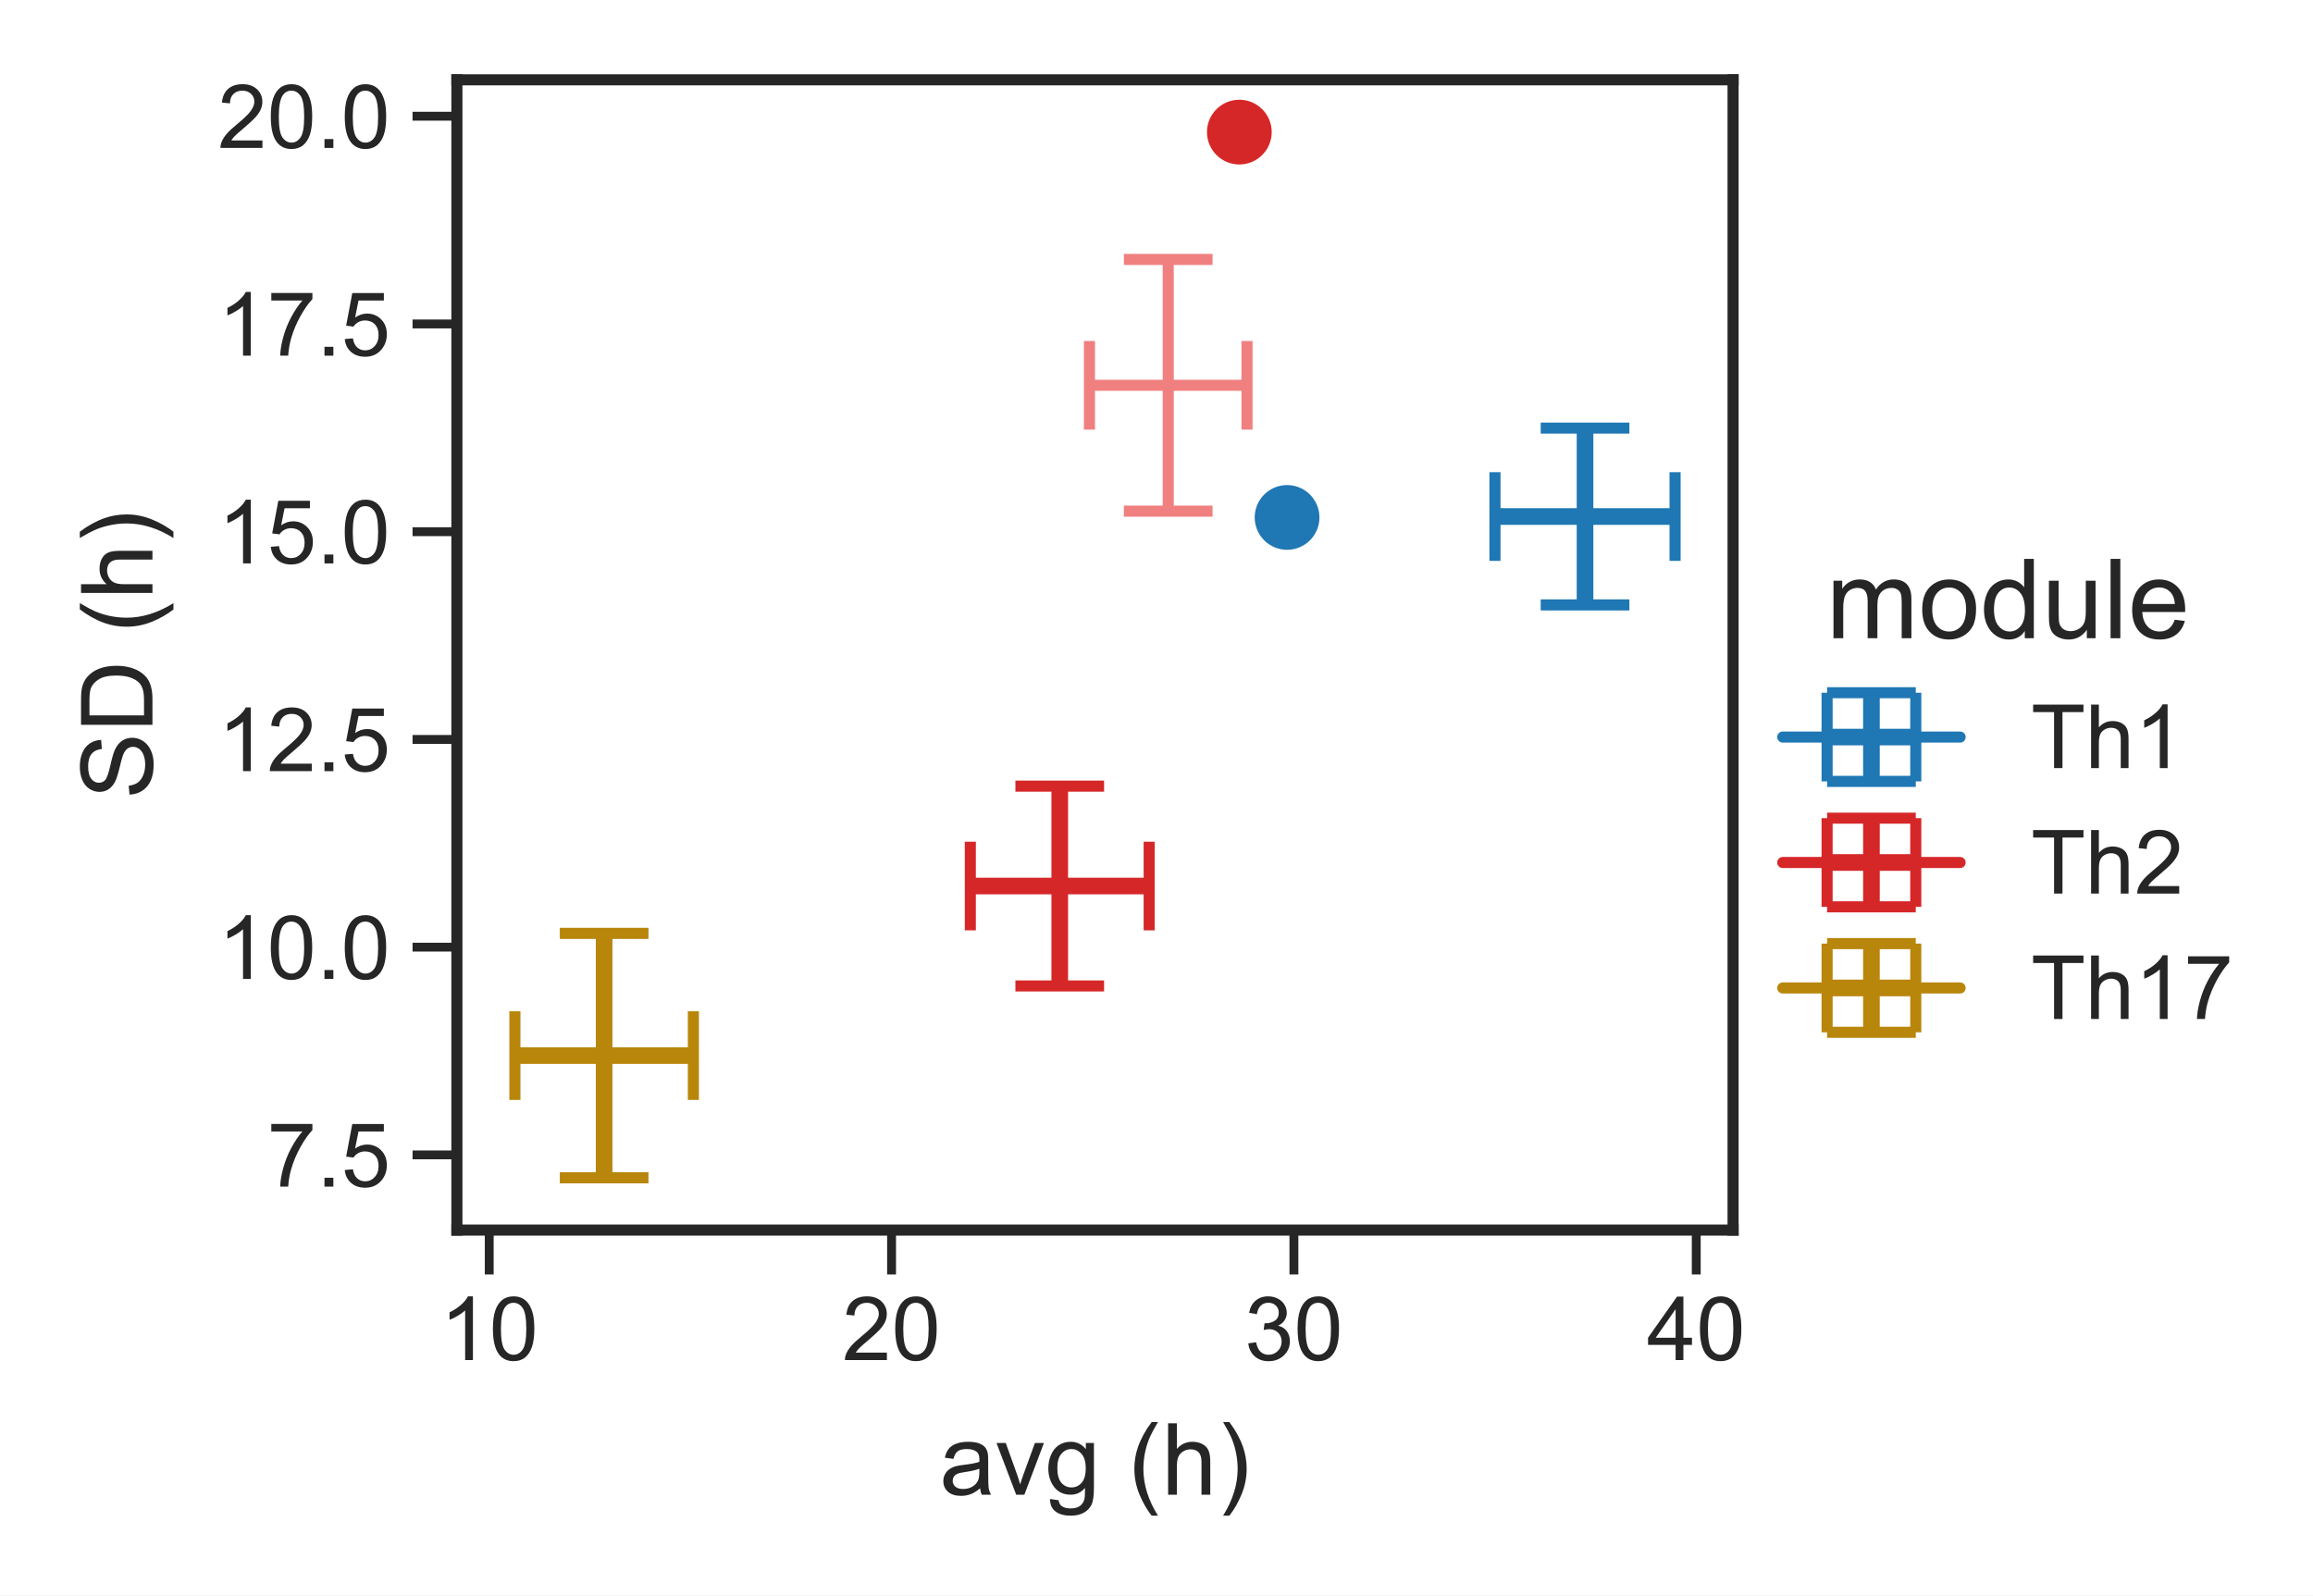
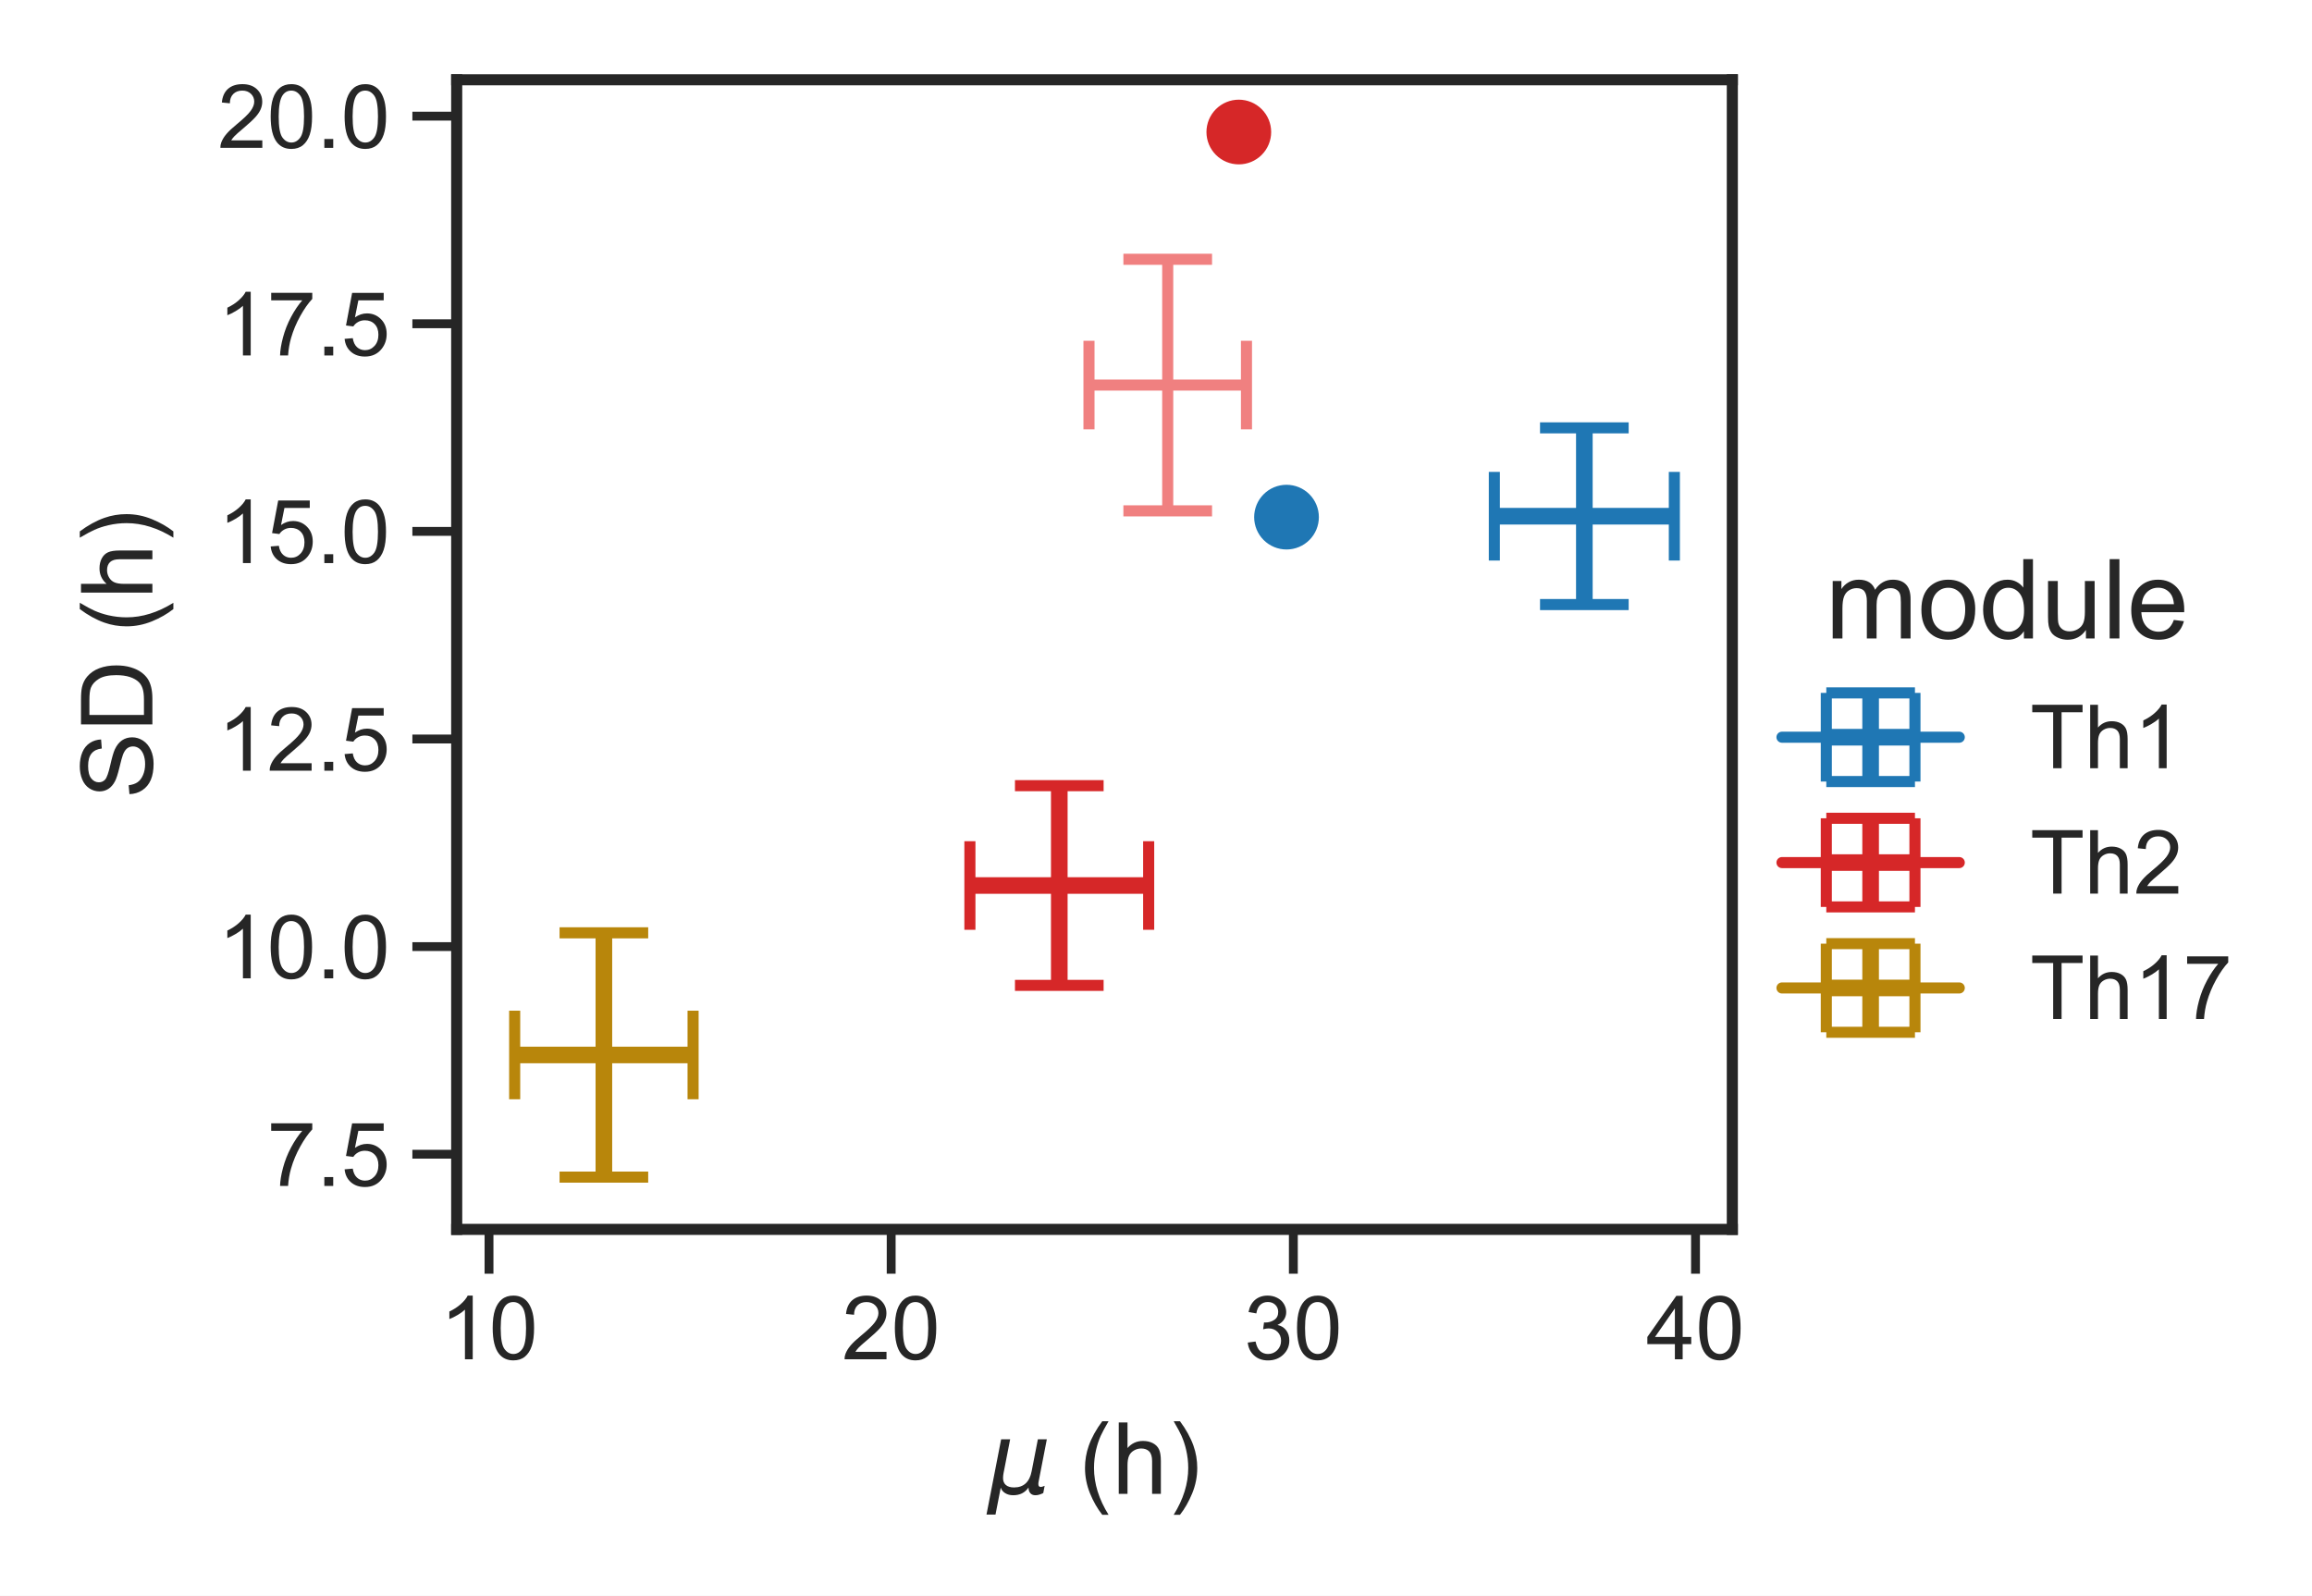
- <svg xmlns="http://www.w3.org/2000/svg" xmlns:xlink="http://www.w3.org/1999/xlink" width="208.647pt" height="143.922pt" viewBox="0 0 208.647 143.922" version="1.1">
+ <svg xmlns="http://www.w3.org/2000/svg" xmlns:xlink="http://www.w3.org/1999/xlink" width="208.647pt" height="144.026pt" viewBox="0 0 208.647 144.026" version="1.1">
  <defs>
    <style type="text/css">*{stroke-linejoin: round; stroke-linecap: butt}</style>
  </defs>
  <g id="figure_1">
    <g id="patch_1">
-       <path d="M 0 143.922  L 208.647 143.922  L 208.647 0  L 0 0  z " style="fill: #ffffff" />
+       <path d="M 0 144.026  L 208.647 144.026  L 208.647 0  L 0 0  z " style="fill: #ffffff" />
    </g>
    <g id="axes_1">
      <g id="patch_2">
        <path d="M 41.215 110.96  L 156.334 110.96  L 156.334 7.2  L 41.215 7.2  z " style="fill: #ffffff" />
      </g>
      <g id="matplotlib.axis_1">
        <g id="xtick_1">
          <g id="line2d_1">
            <defs>
-               <path id="m0bc2f68bff" d="M 0 0  L 0 4  " style="stroke: #262626; stroke-width: 0.8" />
+               <path id="m9d4fc6d2fd" d="M 0 0  L 0 4  " style="stroke: #262626; stroke-width: 0.8" />
            </defs>
            <g>
-               <use xlink:href="#m0bc2f68bff" x="44.131" y="110.96" style="fill: #262626; stroke: #262626; stroke-width: 0.8" />
+               <use xlink:href="#m9d4fc6d2fd" x="44.131" y="110.96" style="fill: #262626; stroke: #262626; stroke-width: 0.8" />
            </g>
          </g>
          <g id="text_1">
            <g style="fill: #262626" transform="translate(39.68193 122.6863)scale(0.08 -0.08)">
              <defs>
                <path id="ArialMT-31" d="M 2384 0  L 1822 0  L 1822 3584  Q 1619 3391 1289 3197  Q 959 3003 697 2906  L 697 3450  Q 1169 3672 1522 3987  Q 1875 4303 2022 4600  L 2384 4600  L 2384 0  z " transform="scale(0.015625)" />
                <path id="ArialMT-30" d="M 266 2259  Q 266 3072 433 3567  Q 600 4063 929 4331  Q 1259 4600 1759 4600  Q 2128 4600 2406 4451  Q 2684 4303 2865 4023  Q 3047 3744 3150 3342  Q 3253 2941 3253 2259  Q 3253 1453 3087 958  Q 2922 463 2592 192  Q 2263 -78 1759 -78  Q 1097 -78 719 397  Q 266 969 266 2259  z M 844 2259  Q 844 1131 1108 757  Q 1372 384 1759 384  Q 2147 384 2411 759  Q 2675 1134 2675 2259  Q 2675 3391 2411 3762  Q 2147 4134 1753 4134  Q 1366 4134 1134 3806  Q 844 3388 844 2259  z " transform="scale(0.015625)" />
              </defs>
              <use xlink:href="#ArialMT-31" />
              <use xlink:href="#ArialMT-30" x="55.615" />
            </g>
          </g>
        </g>
        <g id="xtick_2">
          <g id="line2d_2">
            <g>
-               <use xlink:href="#m0bc2f68bff" x="80.425" y="110.96" style="fill: #262626; stroke: #262626; stroke-width: 0.8" />
+               <use xlink:href="#m9d4fc6d2fd" x="80.425" y="110.96" style="fill: #262626; stroke: #262626; stroke-width: 0.8" />
            </g>
          </g>
          <g id="text_2">
            <g style="fill: #262626" transform="translate(75.97587 122.6863)scale(0.08 -0.08)">
              <defs>
                <path id="ArialMT-32" d="M 3222 541  L 3222 0  L 194 0  Q 188 203 259 391  Q 375 700 629 1000  Q 884 1300 1366 1694  Q 2113 2306 2375 2664  Q 2638 3022 2638 3341  Q 2638 3675 2398 3904  Q 2159 4134 1775 4134  Q 1369 4134 1125 3890  Q 881 3647 878 3216  L 300 3275  Q 359 3922 746 4261  Q 1134 4600 1788 4600  Q 2447 4600 2831 4234  Q 3216 3869 3216 3328  Q 3216 3053 3103 2787  Q 2991 2522 2730 2228  Q 2469 1934 1863 1422  Q 1356 997 1212 845  Q 1069 694 975 541  L 3222 541  z " transform="scale(0.015625)" />
              </defs>
              <use xlink:href="#ArialMT-32" />
              <use xlink:href="#ArialMT-30" x="55.615" />
            </g>
          </g>
        </g>
        <g id="xtick_3">
          <g id="line2d_3">
            <g>
-               <use xlink:href="#m0bc2f68bff" x="116.719" y="110.96" style="fill: #262626; stroke: #262626; stroke-width: 0.8" />
+               <use xlink:href="#m9d4fc6d2fd" x="116.719" y="110.96" style="fill: #262626; stroke: #262626; stroke-width: 0.8" />
            </g>
          </g>
          <g id="text_3">
            <g style="fill: #262626" transform="translate(112.2698 122.6863)scale(0.08 -0.08)">
              <defs>
                <path id="ArialMT-33" d="M 269 1209  L 831 1284  Q 928 806 1161 595  Q 1394 384 1728 384  Q 2125 384 2398 659  Q 2672 934 2672 1341  Q 2672 1728 2419 1979  Q 2166 2231 1775 2231  Q 1616 2231 1378 2169  L 1441 2663  Q 1497 2656 1531 2656  Q 1891 2656 2178 2843  Q 2466 3031 2466 3422  Q 2466 3731 2256 3934  Q 2047 4138 1716 4138  Q 1388 4138 1169 3931  Q 950 3725 888 3313  L 325 3413  Q 428 3978 793 4289  Q 1159 4600 1703 4600  Q 2078 4600 2393 4439  Q 2709 4278 2876 4000  Q 3044 3722 3044 3409  Q 3044 3113 2884 2869  Q 2725 2625 2413 2481  Q 2819 2388 3044 2092  Q 3269 1797 3269 1353  Q 3269 753 2831 336  Q 2394 -81 1725 -81  Q 1122 -81 723 278  Q 325 638 269 1209  z " transform="scale(0.015625)" />
              </defs>
              <use xlink:href="#ArialMT-33" />
              <use xlink:href="#ArialMT-30" x="55.615" />
            </g>
          </g>
        </g>
        <g id="xtick_4">
          <g id="line2d_4">
            <g>
-               <use xlink:href="#m0bc2f68bff" x="153.012" y="110.96" style="fill: #262626; stroke: #262626; stroke-width: 0.8" />
+               <use xlink:href="#m9d4fc6d2fd" x="153.012" y="110.96" style="fill: #262626; stroke: #262626; stroke-width: 0.8" />
            </g>
          </g>
          <g id="text_4">
            <g style="fill: #262626" transform="translate(148.5637 122.6863)scale(0.08 -0.08)">
              <defs>
                <path id="ArialMT-34" d="M 2069 0  L 2069 1097  L 81 1097  L 81 1613  L 2172 4581  L 2631 4581  L 2631 1613  L 3250 1613  L 3250 1097  L 2631 1097  L 2631 0  L 2069 0  z M 2069 1613  L 2069 3678  L 634 1613  L 2069 1613  z " transform="scale(0.015625)" />
              </defs>
              <use xlink:href="#ArialMT-34" />
              <use xlink:href="#ArialMT-30" x="55.615" />
            </g>
          </g>
        </g>
        <g id="text_5">
-           <g style="fill: #262626" transform="translate(84.77044 134.828)scale(0.09 -0.09)">
+           <g style="fill: #262626" transform="translate(89.14458 134.8462)scale(0.09 -0.09)">
            <defs>
-               <path id="ArialMT-61" d="M 2588 409  Q 2275 144 1986 34  Q 1697 -75 1366 -75  Q 819 -75 525 192  Q 231 459 231 875  Q 231 1119 342 1320  Q 453 1522 633 1644  Q 813 1766 1038 1828  Q 1203 1872 1538 1913  Q 2219 1994 2541 2106  Q 2544 2222 2544 2253  Q 2544 2597 2384 2738  Q 2169 2928 1744 2928  Q 1347 2928 1158 2789  Q 969 2650 878 2297  L 328 2372  Q 403 2725 575 2942  Q 747 3159 1072 3276  Q 1397 3394 1825 3394  Q 2250 3394 2515 3294  Q 2781 3194 2906 3042  Q 3031 2891 3081 2659  Q 3109 2516 3109 2141  L 3109 1391  Q 3109 606 3145 398  Q 3181 191 3288 0  L 2700 0  Q 2613 175 2588 409  z M 2541 1666  Q 2234 1541 1622 1453  Q 1275 1403 1131 1340  Q 988 1278 909 1158  Q 831 1038 831 891  Q 831 666 1001 516  Q 1172 366 1500 366  Q 1825 366 2078 508  Q 2331 650 2450 897  Q 2541 1088 2541 1459  L 2541 1666  z " transform="scale(0.015625)" />
-               <path id="ArialMT-76" d="M 1344 0  L 81 3319  L 675 3319  L 1388 1331  Q 1503 1009 1600 663  Q 1675 925 1809 1294  L 2547 3319  L 3125 3319  L 1869 0  L 1344 0  z " transform="scale(0.015625)" />
-               <path id="ArialMT-67" d="M 319 -275  L 866 -356  Q 900 -609 1056 -725  Q 1266 -881 1628 -881  Q 2019 -881 2231 -725  Q 2444 -569 2519 -288  Q 2563 -116 2559 434  Q 2191 0 1641 0  Q 956 0 581 494  Q 206 988 206 1678  Q 206 2153 378 2554  Q 550 2956 876 3175  Q 1203 3394 1644 3394  Q 2231 3394 2613 2919  L 2613 3319  L 3131 3319  L 3131 450  Q 3131 -325 2973 -648  Q 2816 -972 2473 -1159  Q 2131 -1347 1631 -1347  Q 1038 -1347 672 -1080  Q 306 -813 319 -275  z M 784 1719  Q 784 1066 1043 766  Q 1303 466 1694 466  Q 2081 466 2343 764  Q 2606 1063 2606 1700  Q 2606 2309 2336 2618  Q 2066 2928 1684 2928  Q 1309 2928 1046 2623  Q 784 2319 784 1719  z " transform="scale(0.015625)" />
+               <path id="DejaVuSans-Oblique-3bc" d="M -84 -1331  L 856 3500  L 1434 3500  L 1009 1322  Q 997 1256 987 1175  Q 978 1094 978 1013  Q 978 722 1161 565  Q 1344 409 1684 409  Q 2147 409 2431 671  Q 2716 934 2816 1459  L 3213 3500  L 3788 3500  L 3266 809  Q 3253 750 3248 706  Q 3244 663 3244 628  Q 3244 531 3283 486  Q 3322 441 3406 441  Q 3438 441 3492 456  Q 3547 472 3647 513  L 3559 50  Q 3422 -19 3297 -55  Q 3172 -91 3053 -91  Q 2847 -91 2730 40  Q 2613 172 2613 403  Q 2438 153 2195 31  Q 1953 -91 1625 -91  Q 1334 -91 1117 43  Q 900 178 831 397  L 494 -1331  L -84 -1331  z " transform="scale(0.015625)" />
              <path id="ArialMT-20" transform="scale(0.015625)" />
              <path id="ArialMT-28" d="M 1497 -1347  Q 1031 -759 709 28  Q 388 816 388 1659  Q 388 2403 628 3084  Q 909 3875 1497 4659  L 1900 4659  Q 1522 4009 1400 3731  Q 1209 3300 1100 2831  Q 966 2247 966 1656  Q 966 153 1900 -1347  L 1497 -1347  z " transform="scale(0.015625)" />
              <path id="ArialMT-68" d="M 422 0  L 422 4581  L 984 4581  L 984 2938  Q 1378 3394 1978 3394  Q 2347 3394 2619 3248  Q 2891 3103 3008 2847  Q 3125 2591 3125 2103  L 3125 0  L 2563 0  L 2563 2103  Q 2563 2525 2380 2717  Q 2197 2909 1863 2909  Q 1613 2909 1392 2779  Q 1172 2650 1078 2428  Q 984 2206 984 1816  L 984 0  L 422 0  z " transform="scale(0.015625)" />
              <path id="ArialMT-29" d="M 791 -1347  L 388 -1347  Q 1322 153 1322 1656  Q 1322 2244 1188 2822  Q 1081 3291 891 3722  Q 769 4003 388 4659  L 791 4659  Q 1378 3875 1659 3084  Q 1900 2403 1900 1659  Q 1900 816 1576 28  Q 1253 -759 791 -1347  z " transform="scale(0.015625)" />
            </defs>
-             <use xlink:href="#ArialMT-61" />
-             <use xlink:href="#ArialMT-76" x="55.615" />
-             <use xlink:href="#ArialMT-67" x="105.615" />
-             <use xlink:href="#ArialMT-20" x="161.23" />
-             <use xlink:href="#ArialMT-28" x="189.014" />
-             <use xlink:href="#ArialMT-68" x="222.314" />
-             <use xlink:href="#ArialMT-29" x="277.93" />
+             <use xlink:href="#DejaVuSans-Oblique-3bc" transform="translate(0 0.203125)" />
+             <use xlink:href="#ArialMT-20" transform="translate(63.62305 0.203125)" />
+             <use xlink:href="#ArialMT-28" transform="translate(91.40625 0.203125)" />
+             <use xlink:href="#ArialMT-68" transform="translate(124.707 0.203125)" />
+             <use xlink:href="#ArialMT-29" transform="translate(180.3223 0.203125)" />
          </g>
        </g>
      </g>
      <g id="matplotlib.axis_2">
        <g id="ytick_1">
          <g id="line2d_5">
            <defs>
-               <path id="ma75055400f" d="M 0 0  L -4 0  " style="stroke: #262626; stroke-width: 0.8" />
+               <path id="md3a6226e7b" d="M 0 0  L -4 0  " style="stroke: #262626; stroke-width: 0.8" />
            </defs>
            <g>
-               <use xlink:href="#ma75055400f" x="41.215" y="104.176" style="fill: #262626; stroke: #262626; stroke-width: 0.8" />
+               <use xlink:href="#md3a6226e7b" x="41.215" y="104.176" style="fill: #262626; stroke: #262626; stroke-width: 0.8" />
            </g>
          </g>
          <g id="text_6">
            <g style="fill: #262626" transform="translate(24.09469 107.0395)scale(0.08 -0.08)">
              <defs>
                <path id="ArialMT-37" d="M 303 3981  L 303 4522  L 3269 4522  L 3269 4084  Q 2831 3619 2401 2847  Q 1972 2075 1738 1259  Q 1569 684 1522 0  L 944 0  Q 953 541 1156 1306  Q 1359 2072 1739 2783  Q 2119 3494 2547 3981  L 303 3981  z " transform="scale(0.015625)" />
                <path id="ArialMT-2e" d="M 581 0  L 581 641  L 1222 641  L 1222 0  L 581 0  z " transform="scale(0.015625)" />
                <path id="ArialMT-35" d="M 266 1200  L 856 1250  Q 922 819 1161 601  Q 1400 384 1738 384  Q 2144 384 2425 690  Q 2706 997 2706 1503  Q 2706 1984 2436 2262  Q 2166 2541 1728 2541  Q 1456 2541 1237 2417  Q 1019 2294 894 2097  L 366 2166  L 809 4519  L 3088 4519  L 3088 3981  L 1259 3981  L 1013 2750  Q 1425 3038 1878 3038  Q 2478 3038 2890 2622  Q 3303 2206 3303 1553  Q 3303 931 2941 478  Q 2500 -78 1738 -78  Q 1113 -78 717 272  Q 322 622 266 1200  z " transform="scale(0.015625)" />
              </defs>
              <use xlink:href="#ArialMT-37" />
              <use xlink:href="#ArialMT-2e" x="55.615" />
              <use xlink:href="#ArialMT-35" x="83.398" />
            </g>
          </g>
        </g>
        <g id="ytick_2">
          <g id="line2d_6">
            <g>
-               <use xlink:href="#ma75055400f" x="41.215" y="85.437" style="fill: #262626; stroke: #262626; stroke-width: 0.8" />
+               <use xlink:href="#md3a6226e7b" x="41.215" y="85.437" style="fill: #262626; stroke: #262626; stroke-width: 0.8" />
            </g>
          </g>
          <g id="text_7">
            <g style="fill: #262626" transform="translate(19.64594 88.30057)scale(0.08 -0.08)">
              <use xlink:href="#ArialMT-31" />
              <use xlink:href="#ArialMT-30" x="55.615" />
              <use xlink:href="#ArialMT-2e" x="111.23" />
              <use xlink:href="#ArialMT-30" x="139.014" />
            </g>
          </g>
        </g>
        <g id="ytick_3">
          <g id="line2d_7">
            <g>
-               <use xlink:href="#ma75055400f" x="41.215" y="66.699" style="fill: #262626; stroke: #262626; stroke-width: 0.8" />
+               <use xlink:href="#md3a6226e7b" x="41.215" y="66.699" style="fill: #262626; stroke: #262626; stroke-width: 0.8" />
            </g>
          </g>
          <g id="text_8">
            <g style="fill: #262626" transform="translate(19.64594 69.56167)scale(0.08 -0.08)">
              <use xlink:href="#ArialMT-31" />
              <use xlink:href="#ArialMT-32" x="55.615" />
              <use xlink:href="#ArialMT-2e" x="111.23" />
              <use xlink:href="#ArialMT-35" x="139.014" />
            </g>
          </g>
        </g>
        <g id="ytick_4">
          <g id="line2d_8">
            <g>
-               <use xlink:href="#ma75055400f" x="41.215" y="47.96" style="fill: #262626; stroke: #262626; stroke-width: 0.8" />
+               <use xlink:href="#md3a6226e7b" x="41.215" y="47.96" style="fill: #262626; stroke: #262626; stroke-width: 0.8" />
            </g>
          </g>
          <g id="text_9">
            <g style="fill: #262626" transform="translate(19.64594 50.82277)scale(0.08 -0.08)">
              <use xlink:href="#ArialMT-31" />
              <use xlink:href="#ArialMT-35" x="55.615" />
              <use xlink:href="#ArialMT-2e" x="111.23" />
              <use xlink:href="#ArialMT-30" x="139.014" />
            </g>
          </g>
        </g>
        <g id="ytick_5">
          <g id="line2d_9">
            <g>
-               <use xlink:href="#ma75055400f" x="41.215" y="29.221" style="fill: #262626; stroke: #262626; stroke-width: 0.8" />
+               <use xlink:href="#md3a6226e7b" x="41.215" y="29.221" style="fill: #262626; stroke: #262626; stroke-width: 0.8" />
            </g>
          </g>
          <g id="text_10">
            <g style="fill: #262626" transform="translate(19.64594 32.08387)scale(0.08 -0.08)">
              <use xlink:href="#ArialMT-31" />
              <use xlink:href="#ArialMT-37" x="55.615" />
              <use xlink:href="#ArialMT-2e" x="111.23" />
              <use xlink:href="#ArialMT-35" x="139.014" />
            </g>
          </g>
        </g>
        <g id="ytick_6">
          <g id="line2d_10">
            <g>
-               <use xlink:href="#ma75055400f" x="41.215" y="10.482" style="fill: #262626; stroke: #262626; stroke-width: 0.8" />
+               <use xlink:href="#md3a6226e7b" x="41.215" y="10.482" style="fill: #262626; stroke: #262626; stroke-width: 0.8" />
            </g>
          </g>
          <g id="text_11">
            <g style="fill: #262626" transform="translate(19.64594 13.34497)scale(0.08 -0.08)">
              <use xlink:href="#ArialMT-32" />
              <use xlink:href="#ArialMT-30" x="55.615" />
              <use xlink:href="#ArialMT-2e" x="111.23" />
              <use xlink:href="#ArialMT-30" x="139.014" />
            </g>
          </g>
        </g>
        <g id="text_12">
          <g style="fill: #262626" transform="translate(13.75172 72.08078)rotate(-90)scale(0.09 -0.09)">
            <defs>
              <path id="ArialMT-53" d="M 288 1472  L 859 1522  Q 900 1178 1048 958  Q 1197 738 1509 602  Q 1822 466 2213 466  Q 2559 466 2825 569  Q 3091 672 3220 851  Q 3350 1031 3350 1244  Q 3350 1459 3225 1620  Q 3100 1781 2813 1891  Q 2628 1963 1997 2114  Q 1366 2266 1113 2400  Q 784 2572 623 2826  Q 463 3081 463 3397  Q 463 3744 659 4045  Q 856 4347 1234 4503  Q 1613 4659 2075 4659  Q 2584 4659 2973 4495  Q 3363 4331 3572 4012  Q 3781 3694 3797 3291  L 3216 3247  Q 3169 3681 2898 3903  Q 2628 4125 2100 4125  Q 1550 4125 1298 3923  Q 1047 3722 1047 3438  Q 1047 3191 1225 3031  Q 1400 2872 2139 2705  Q 2878 2538 3153 2413  Q 3553 2228 3743 1945  Q 3934 1663 3934 1294  Q 3934 928 3725 604  Q 3516 281 3123 101  Q 2731 -78 2241 -78  Q 1619 -78 1198 103  Q 778 284 539 648  Q 300 1013 288 1472  z " transform="scale(0.015625)" />
              <path id="ArialMT-44" d="M 494 0  L 494 4581  L 2072 4581  Q 2606 4581 2888 4516  Q 3281 4425 3559 4188  Q 3922 3881 4101 3404  Q 4281 2928 4281 2316  Q 4281 1794 4159 1391  Q 4038 988 3847 723  Q 3656 459 3429 307  Q 3203 156 2883 78  Q 2563 0 2147 0  L 494 0  z M 1100 541  L 2078 541  Q 2531 541 2789 625  Q 3047 709 3200 863  Q 3416 1078 3536 1442  Q 3656 1806 3656 2325  Q 3656 3044 3420 3430  Q 3184 3816 2847 3947  Q 2603 4041 2063 4041  L 1100 4041  L 1100 541  z " transform="scale(0.015625)" />
            </defs>
            <use xlink:href="#ArialMT-53" />
            <use xlink:href="#ArialMT-44" x="66.699" />
            <use xlink:href="#ArialMT-20" x="138.916" />
            <use xlink:href="#ArialMT-28" x="166.699" />
            <use xlink:href="#ArialMT-68" x="200" />
            <use xlink:href="#ArialMT-29" x="255.615" />
          </g>
        </g>
      </g>
      <g id="PathCollection_1">
        <defs>
-           <path id="m1ec7673c45" d="M 0 2.8  C 0.743 2.8 1.455 2.505 1.98 1.98  C 2.505 1.455 2.8 0.743 2.8 0  C 2.8 -0.743 2.505 -1.455 1.98 -1.98  C 1.455 -2.505 0.743 -2.8 0 -2.8  C -0.743 -2.8 -1.455 -2.505 -1.98 -1.98  C -2.505 -1.455 -2.8 -0.743 -2.8 0  C -2.8 0.743 -2.505 1.455 -1.98 1.98  C -1.455 2.505 -0.743 2.8 0 2.8  z " style="stroke: #d62728; stroke-width: 0.24" />
-         </defs>
-         <g clip-path="url(#p41e43358b1)">
-           <use xlink:href="#m1ec7673c45" x="111.797" y="11.916" style="fill: #d62728; stroke: #d62728; stroke-width: 0.24" />
+           <path id="m14dac10ac5" d="M 0 2.8  C 0.743 2.8 1.455 2.505 1.98 1.98  C 2.505 1.455 2.8 0.743 2.8 0  C 2.8 -0.743 2.505 -1.455 1.98 -1.98  C 1.455 -2.505 0.743 -2.8 0 -2.8  C -0.743 -2.8 -1.455 -2.505 -1.98 -1.98  C -2.505 -1.455 -2.8 -0.743 -2.8 0  C -2.8 0.743 -2.505 1.455 -1.98 1.98  C -1.455 2.505 -0.743 2.8 0 2.8  z " style="stroke: #d62728; stroke-width: 0.24" />
+         </defs>
+         <g clip-path="url(#p99117de207)">
+           <use xlink:href="#m14dac10ac5" x="111.797" y="11.916" style="fill: #d62728; stroke: #d62728; stroke-width: 0.24" />
        </g>
      </g>
      <g id="PathCollection_2">
        <defs>
-           <path id="md02534b5ef" d="M 0 2.8  C 0.743 2.8 1.455 2.505 1.98 1.98  C 2.505 1.455 2.8 0.743 2.8 0  C 2.8 -0.743 2.505 -1.455 1.98 -1.98  C 1.455 -2.505 0.743 -2.8 0 -2.8  C -0.743 -2.8 -1.455 -2.505 -1.98 -1.98  C -2.505 -1.455 -2.8 -0.743 -2.8 0  C -2.8 0.743 -2.505 1.455 -1.98 1.98  C -1.455 2.505 -0.743 2.8 0 2.8  z " style="stroke: #1f77b4; stroke-width: 0.24" />
-         </defs>
-         <g clip-path="url(#p41e43358b1)">
-           <use xlink:href="#md02534b5ef" x="116.102" y="46.675" style="fill: #1f77b4; stroke: #1f77b4; stroke-width: 0.24" />
+           <path id="mca5615435e" d="M 0 2.8  C 0.743 2.8 1.455 2.505 1.98 1.98  C 2.505 1.455 2.8 0.743 2.8 0  C 2.8 -0.743 2.505 -1.455 1.98 -1.98  C 1.455 -2.505 0.743 -2.8 0 -2.8  C -0.743 -2.8 -1.455 -2.505 -1.98 -1.98  C -2.505 -1.455 -2.8 -0.743 -2.8 0  C -2.8 0.743 -2.505 1.455 -1.98 1.98  C -1.455 2.505 -0.743 2.8 0 2.8  z " style="stroke: #1f77b4; stroke-width: 0.24" />
+         </defs>
+         <g clip-path="url(#p99117de207)">
+           <use xlink:href="#mca5615435e" x="116.102" y="46.675" style="fill: #1f77b4; stroke: #1f77b4; stroke-width: 0.24" />
        </g>
      </g>
      <g id="LineCollection_1">
-         <path d="M 134.857 46.591  L 151.102 46.591  " clip-path="url(#p41e43358b1)" style="fill: none; stroke: #1f77b4; stroke-width: 1.5" />
+         <path d="M 134.857 46.591  L 151.102 46.591  " clip-path="url(#p99117de207)" style="fill: none; stroke: #1f77b4; stroke-width: 1.5" />
      </g>
      <g id="LineCollection_2">
-         <path d="M 142.98 54.565  L 142.98 38.617  " clip-path="url(#p41e43358b1)" style="fill: none; stroke: #1f77b4; stroke-width: 1.5" />
+         <path d="M 142.98 54.565  L 142.98 38.617  " clip-path="url(#p99117de207)" style="fill: none; stroke: #1f77b4; stroke-width: 1.5" />
      </g>
      <g id="line2d_11">
        <defs>
-           <path id="ma74fe94120" d="M 0 4  L 0 -4  " style="stroke: #1f77b4" />
-         </defs>
-         <g clip-path="url(#p41e43358b1)">
-           <use xlink:href="#ma74fe94120" x="134.857" y="46.591" style="fill: #1f77b4; stroke: #1f77b4" />
+           <path id="m7693b87a56" d="M 0 4  L 0 -4  " style="stroke: #1f77b4" />
+         </defs>
+         <g clip-path="url(#p99117de207)">
+           <use xlink:href="#m7693b87a56" x="134.857" y="46.591" style="fill: #1f77b4; stroke: #1f77b4" />
        </g>
      </g>
      <g id="line2d_12">
-         <g clip-path="url(#p41e43358b1)">
-           <use xlink:href="#ma74fe94120" x="151.102" y="46.591" style="fill: #1f77b4; stroke: #1f77b4" />
+         <g clip-path="url(#p99117de207)">
+           <use xlink:href="#m7693b87a56" x="151.102" y="46.591" style="fill: #1f77b4; stroke: #1f77b4" />
        </g>
      </g>
      <g id="line2d_13">
        <defs>
-           <path id="m511cc64c9b" d="M 4 0  L -4 -0  " style="stroke: #1f77b4" />
-         </defs>
-         <g clip-path="url(#p41e43358b1)">
-           <use xlink:href="#m511cc64c9b" x="142.98" y="54.565" style="fill: #1f77b4; stroke: #1f77b4" />
+           <path id="me3c5884e6c" d="M 4 0  L -4 -0  " style="stroke: #1f77b4" />
+         </defs>
+         <g clip-path="url(#p99117de207)">
+           <use xlink:href="#me3c5884e6c" x="142.98" y="54.565" style="fill: #1f77b4; stroke: #1f77b4" />
        </g>
      </g>
      <g id="line2d_14">
-         <g clip-path="url(#p41e43358b1)">
-           <use xlink:href="#m511cc64c9b" x="142.98" y="38.617" style="fill: #1f77b4; stroke: #1f77b4" />
+         <g clip-path="url(#p99117de207)">
+           <use xlink:href="#me3c5884e6c" x="142.98" y="38.617" style="fill: #1f77b4; stroke: #1f77b4" />
        </g>
      </g>
      <g id="LineCollection_3">
-         <path d="M 87.529 79.923  L 103.662 79.923  " clip-path="url(#p41e43358b1)" style="fill: none; stroke: #d62728; stroke-width: 1.5" />
+         <path d="M 87.529 79.923  L 103.662 79.923  " clip-path="url(#p99117de207)" style="fill: none; stroke: #d62728; stroke-width: 1.5" />
      </g>
      <g id="LineCollection_4">
-         <path d="M 95.596 88.936  L 95.596 70.911  " clip-path="url(#p41e43358b1)" style="fill: none; stroke: #d62728; stroke-width: 1.5" />
+         <path d="M 95.596 88.936  L 95.596 70.911  " clip-path="url(#p99117de207)" style="fill: none; stroke: #d62728; stroke-width: 1.5" />
      </g>
      <g id="line2d_15">
        <defs>
-           <path id="m794921837e" d="M 0 4  L 0 -4  " style="stroke: #d62728" />
-         </defs>
-         <g clip-path="url(#p41e43358b1)">
-           <use xlink:href="#m794921837e" x="87.529" y="79.923" style="fill: #d62728; stroke: #d62728" />
+           <path id="md904ade677" d="M 0 4  L 0 -4  " style="stroke: #d62728" />
+         </defs>
+         <g clip-path="url(#p99117de207)">
+           <use xlink:href="#md904ade677" x="87.529" y="79.923" style="fill: #d62728; stroke: #d62728" />
        </g>
      </g>
      <g id="line2d_16">
-         <g clip-path="url(#p41e43358b1)">
-           <use xlink:href="#m794921837e" x="103.662" y="79.923" style="fill: #d62728; stroke: #d62728" />
+         <g clip-path="url(#p99117de207)">
+           <use xlink:href="#md904ade677" x="103.662" y="79.923" style="fill: #d62728; stroke: #d62728" />
        </g>
      </g>
      <g id="line2d_17">
        <defs>
-           <path id="m1e81bc195f" d="M 4 0  L -4 -0  " style="stroke: #d62728" />
-         </defs>
-         <g clip-path="url(#p41e43358b1)">
-           <use xlink:href="#m1e81bc195f" x="95.596" y="88.936" style="fill: #d62728; stroke: #d62728" />
+           <path id="m5f941565a0" d="M 4 0  L -4 -0  " style="stroke: #d62728" />
+         </defs>
+         <g clip-path="url(#p99117de207)">
+           <use xlink:href="#m5f941565a0" x="95.596" y="88.936" style="fill: #d62728; stroke: #d62728" />
        </g>
      </g>
      <g id="line2d_18">
-         <g clip-path="url(#p41e43358b1)">
-           <use xlink:href="#m1e81bc195f" x="95.596" y="70.911" style="fill: #d62728; stroke: #d62728" />
+         <g clip-path="url(#p99117de207)">
+           <use xlink:href="#m5f941565a0" x="95.596" y="70.911" style="fill: #d62728; stroke: #d62728" />
        </g>
      </g>
      <g id="LineCollection_5">
-         <path d="M 46.447 95.218  L 62.547 95.218  " clip-path="url(#p41e43358b1)" style="fill: none; stroke: #b8860b; stroke-width: 1.5" />
+         <path d="M 46.447 95.218  L 62.547 95.218  " clip-path="url(#p99117de207)" style="fill: none; stroke: #b8860b; stroke-width: 1.5" />
      </g>
      <g id="LineCollection_6">
-         <path d="M 54.497 106.244  L 54.497 84.192  " clip-path="url(#p41e43358b1)" style="fill: none; stroke: #b8860b; stroke-width: 1.5" />
+         <path d="M 54.497 106.244  L 54.497 84.192  " clip-path="url(#p99117de207)" style="fill: none; stroke: #b8860b; stroke-width: 1.5" />
      </g>
      <g id="line2d_19">
        <defs>
-           <path id="m7bae404e28" d="M 0 4  L 0 -4  " style="stroke: #b8860b" />
-         </defs>
-         <g clip-path="url(#p41e43358b1)">
-           <use xlink:href="#m7bae404e28" x="46.447" y="95.218" style="fill: #b8860b; stroke: #b8860b" />
+           <path id="mdacf3fc112" d="M 0 4  L 0 -4  " style="stroke: #b8860b" />
+         </defs>
+         <g clip-path="url(#p99117de207)">
+           <use xlink:href="#mdacf3fc112" x="46.447" y="95.218" style="fill: #b8860b; stroke: #b8860b" />
        </g>
      </g>
      <g id="line2d_20">
-         <g clip-path="url(#p41e43358b1)">
-           <use xlink:href="#m7bae404e28" x="62.547" y="95.218" style="fill: #b8860b; stroke: #b8860b" />
+         <g clip-path="url(#p99117de207)">
+           <use xlink:href="#mdacf3fc112" x="62.547" y="95.218" style="fill: #b8860b; stroke: #b8860b" />
        </g>
      </g>
      <g id="line2d_21">
        <defs>
-           <path id="m3ca2b7c50e" d="M 4 0  L -4 -0  " style="stroke: #b8860b" />
-         </defs>
-         <g clip-path="url(#p41e43358b1)">
-           <use xlink:href="#m3ca2b7c50e" x="54.497" y="106.244" style="fill: #b8860b; stroke: #b8860b" />
+           <path id="m14b7e08c8d" d="M 4 0  L -4 -0  " style="stroke: #b8860b" />
+         </defs>
+         <g clip-path="url(#p99117de207)">
+           <use xlink:href="#m14b7e08c8d" x="54.497" y="106.244" style="fill: #b8860b; stroke: #b8860b" />
        </g>
      </g>
      <g id="line2d_22">
-         <g clip-path="url(#p41e43358b1)">
-           <use xlink:href="#m3ca2b7c50e" x="54.497" y="84.192" style="fill: #b8860b; stroke: #b8860b" />
+         <g clip-path="url(#p99117de207)">
+           <use xlink:href="#m14b7e08c8d" x="54.497" y="84.192" style="fill: #b8860b; stroke: #b8860b" />
        </g>
      </g>
      <g id="LineCollection_7">
-         <path d="M 98.275 34.755  L 112.488 34.755  " clip-path="url(#p41e43358b1)" style="fill: none; stroke: #f08080" />
+         <path d="M 98.275 34.755  L 112.488 34.755  " clip-path="url(#p99117de207)" style="fill: none; stroke: #f08080" />
      </g>
      <g id="LineCollection_8">
-         <path d="M 105.381 46.107  L 105.381 23.403  " clip-path="url(#p41e43358b1)" style="fill: none; stroke: #f08080" />
+         <path d="M 105.381 46.107  L 105.381 23.403  " clip-path="url(#p99117de207)" style="fill: none; stroke: #f08080" />
      </g>
      <g id="line2d_23">
        <defs>
-           <path id="m502610dc9b" d="M 0 4  L 0 -4  " style="stroke: #f08080" />
-         </defs>
-         <g clip-path="url(#p41e43358b1)">
-           <use xlink:href="#m502610dc9b" x="98.275" y="34.755" style="fill: #f08080; stroke: #f08080" />
+           <path id="m068b41bc27" d="M 0 4  L 0 -4  " style="stroke: #f08080" />
+         </defs>
+         <g clip-path="url(#p99117de207)">
+           <use xlink:href="#m068b41bc27" x="98.275" y="34.755" style="fill: #f08080; stroke: #f08080" />
        </g>
      </g>
      <g id="line2d_24">
-         <g clip-path="url(#p41e43358b1)">
-           <use xlink:href="#m502610dc9b" x="112.488" y="34.755" style="fill: #f08080; stroke: #f08080" />
+         <g clip-path="url(#p99117de207)">
+           <use xlink:href="#m068b41bc27" x="112.488" y="34.755" style="fill: #f08080; stroke: #f08080" />
        </g>
      </g>
      <g id="line2d_25">
        <defs>
-           <path id="madea517883" d="M 4 0  L -4 -0  " style="stroke: #f08080" />
-         </defs>
-         <g clip-path="url(#p41e43358b1)">
-           <use xlink:href="#madea517883" x="105.381" y="46.107" style="fill: #f08080; stroke: #f08080" />
+           <path id="m85fef31d70" d="M 4 0  L -4 -0  " style="stroke: #f08080" />
+         </defs>
+         <g clip-path="url(#p99117de207)">
+           <use xlink:href="#m85fef31d70" x="105.381" y="46.107" style="fill: #f08080; stroke: #f08080" />
        </g>
      </g>
      <g id="line2d_26">
-         <g clip-path="url(#p41e43358b1)">
-           <use xlink:href="#madea517883" x="105.381" y="23.403" style="fill: #f08080; stroke: #f08080" />
+         <g clip-path="url(#p99117de207)">
+           <use xlink:href="#m85fef31d70" x="105.381" y="23.403" style="fill: #f08080; stroke: #f08080" />
        </g>
      </g>
      <g id="line2d_27">
-         <path d="M 142.98 46.591  " clip-path="url(#p41e43358b1)" style="fill: none; stroke: #1f77b4; stroke-linecap: round" />
+         <path d="M 142.98 46.591  " clip-path="url(#p99117de207)" style="fill: none; stroke: #1f77b4; stroke-linecap: round" />
      </g>
      <g id="line2d_28">
-         <path d="M 95.596 79.923  " clip-path="url(#p41e43358b1)" style="fill: none; stroke: #d62728; stroke-linecap: round" />
+         <path d="M 95.596 79.923  " clip-path="url(#p99117de207)" style="fill: none; stroke: #d62728; stroke-linecap: round" />
      </g>
      <g id="line2d_29">
-         <path d="M 54.497 95.218  " clip-path="url(#p41e43358b1)" style="fill: none; stroke: #b8860b; stroke-linecap: round" />
+         <path d="M 54.497 95.218  " clip-path="url(#p99117de207)" style="fill: none; stroke: #b8860b; stroke-linecap: round" />
      </g>
      <g id="line2d_30">
-         <path d="M 105.381 34.755  " clip-path="url(#p41e43358b1)" style="fill: none; stroke: #f08080; stroke-linecap: round" />
+         <path d="M 105.381 34.755  " clip-path="url(#p99117de207)" style="fill: none; stroke: #f08080; stroke-linecap: round" />
      </g>
      <g id="patch_3">
        <path d="M 41.215 110.96  L 41.215 7.2  " style="fill: none; stroke: #262626; stroke-linejoin: miter; stroke-linecap: square" />
      </g>
      <g id="patch_4">
        <path d="M 156.334 110.96  L 156.334 7.2  " style="fill: none; stroke: #262626; stroke-linejoin: miter; stroke-linecap: square" />
      </g>
      <g id="patch_5">
        <path d="M 41.215 110.96  L 156.334 110.96  " style="fill: none; stroke: #262626; stroke-linejoin: miter; stroke-linecap: square" />
      </g>
      <g id="patch_6">
        <path d="M 41.215 7.2  L 156.334 7.2  " style="fill: none; stroke: #262626; stroke-linejoin: miter; stroke-linecap: square" />
      </g>
    </g>
    <g id="legend_1">
      <g id="text_13">
-         <g style="fill: #262626" transform="translate(164.7336 57.57187)scale(0.1 -0.1)">
+         <g style="fill: #262626" transform="translate(164.7336 57.62391)scale(0.1 -0.1)">
          <defs>
            <path id="ArialMT-6d" d="M 422 0  L 422 3319  L 925 3319  L 925 2853  Q 1081 3097 1340 3245  Q 1600 3394 1931 3394  Q 2300 3394 2536 3241  Q 2772 3088 2869 2813  Q 3263 3394 3894 3394  Q 4388 3394 4653 3120  Q 4919 2847 4919 2278  L 4919 0  L 4359 0  L 4359 2091  Q 4359 2428 4304 2576  Q 4250 2725 4106 2815  Q 3963 2906 3769 2906  Q 3419 2906 3187 2673  Q 2956 2441 2956 1928  L 2956 0  L 2394 0  L 2394 2156  Q 2394 2531 2256 2718  Q 2119 2906 1806 2906  Q 1569 2906 1367 2781  Q 1166 2656 1075 2415  Q 984 2175 984 1722  L 984 0  L 422 0  z " transform="scale(0.015625)" />
            <path id="ArialMT-6f" d="M 213 1659  Q 213 2581 725 3025  Q 1153 3394 1769 3394  Q 2453 3394 2887 2945  Q 3322 2497 3322 1706  Q 3322 1066 3130 698  Q 2938 331 2570 128  Q 2203 -75 1769 -75  Q 1072 -75 642 372  Q 213 819 213 1659  z M 791 1659  Q 791 1022 1069 705  Q 1347 388 1769 388  Q 2188 388 2466 706  Q 2744 1025 2744 1678  Q 2744 2294 2464 2611  Q 2184 2928 1769 2928  Q 1347 2928 1069 2612  Q 791 2297 791 1659  z " transform="scale(0.015625)" />
            <path id="ArialMT-64" d="M 2575 0  L 2575 419  Q 2259 -75 1647 -75  Q 1250 -75 917 144  Q 584 363 401 755  Q 219 1147 219 1656  Q 219 2153 384 2558  Q 550 2963 881 3178  Q 1213 3394 1622 3394  Q 1922 3394 2156 3267  Q 2391 3141 2538 2938  L 2538 4581  L 3097 4581  L 3097 0  L 2575 0  z M 797 1656  Q 797 1019 1065 703  Q 1334 388 1700 388  Q 2069 388 2326 689  Q 2584 991 2584 1609  Q 2584 2291 2321 2609  Q 2059 2928 1675 2928  Q 1300 2928 1048 2622  Q 797 2316 797 1656  z " transform="scale(0.015625)" />
            <path id="ArialMT-75" d="M 2597 0  L 2597 488  Q 2209 -75 1544 -75  Q 1250 -75 995 37  Q 741 150 617 320  Q 494 491 444 738  Q 409 903 409 1263  L 409 3319  L 972 3319  L 972 1478  Q 972 1038 1006 884  Q 1059 663 1231 536  Q 1403 409 1656 409  Q 1909 409 2131 539  Q 2353 669 2445 892  Q 2538 1116 2538 1541  L 2538 3319  L 3100 3319  L 3100 0  L 2597 0  z " transform="scale(0.015625)" />
            <path id="ArialMT-6c" d="M 409 0  L 409 4581  L 972 4581  L 972 0  L 409 0  z " transform="scale(0.015625)" />
            <path id="ArialMT-65" d="M 2694 1069  L 3275 997  Q 3138 488 2766 206  Q 2394 -75 1816 -75  Q 1088 -75 661 373  Q 234 822 234 1631  Q 234 2469 665 2931  Q 1097 3394 1784 3394  Q 2450 3394 2872 2941  Q 3294 2488 3294 1666  Q 3294 1616 3291 1516  L 816 1516  Q 847 969 1125 678  Q 1403 388 1819 388  Q 2128 388 2347 550  Q 2566 713 2694 1069  z M 847 1978  L 2700 1978  Q 2663 2397 2488 2606  Q 2219 2931 1791 2931  Q 1403 2931 1139 2672  Q 875 2413 847 1978  z " transform="scale(0.015625)" />
          </defs>
          <use xlink:href="#ArialMT-6d" />
          <use xlink:href="#ArialMT-6f" x="83.301" />
          <use xlink:href="#ArialMT-64" x="138.916" />
          <use xlink:href="#ArialMT-75" x="194.531" />
          <use xlink:href="#ArialMT-6c" x="250.146" />
          <use xlink:href="#ArialMT-65" x="272.363" />
        </g>
      </g>
      <g id="LineCollection_9">
-         <path d="M 164.815 66.486  L 172.815 66.486  " style="fill: none; stroke: #1f77b4; stroke-width: 1.5" />
+         <path d="M 164.815 66.538  L 172.815 66.538  " style="fill: none; stroke: #1f77b4; stroke-width: 1.5" />
      </g>
      <g id="LineCollection_10">
-         <path d="M 168.815 70.486  L 168.815 62.486  " style="fill: none; stroke: #1f77b4; stroke-width: 1.5" />
+         <path d="M 168.815 70.538  L 168.815 62.538  " style="fill: none; stroke: #1f77b4; stroke-width: 1.5" />
      </g>
      <g id="line2d_31">
        <g>
-           <use xlink:href="#ma74fe94120" x="164.815" y="66.486" style="fill: #1f77b4; stroke: #1f77b4" />
+           <use xlink:href="#m7693b87a56" x="164.815" y="66.538" style="fill: #1f77b4; stroke: #1f77b4" />
        </g>
      </g>
      <g id="line2d_32">
        <g>
-           <use xlink:href="#ma74fe94120" x="172.815" y="66.486" style="fill: #1f77b4; stroke: #1f77b4" />
+           <use xlink:href="#m7693b87a56" x="172.815" y="66.538" style="fill: #1f77b4; stroke: #1f77b4" />
        </g>
      </g>
      <g id="line2d_33">
        <g>
-           <use xlink:href="#m511cc64c9b" x="168.815" y="70.486" style="fill: #1f77b4; stroke: #1f77b4" />
+           <use xlink:href="#me3c5884e6c" x="168.815" y="70.538" style="fill: #1f77b4; stroke: #1f77b4" />
        </g>
      </g>
      <g id="line2d_34">
        <g>
-           <use xlink:href="#m511cc64c9b" x="168.815" y="62.486" style="fill: #1f77b4; stroke: #1f77b4" />
+           <use xlink:href="#me3c5884e6c" x="168.815" y="62.538" style="fill: #1f77b4; stroke: #1f77b4" />
        </g>
      </g>
      <g id="line2d_35">
-         <path d="M 160.815 66.486  L 176.815 66.486  " style="fill: none; stroke: #1f77b4; stroke-linecap: round" />
+         <path d="M 160.815 66.538  L 176.815 66.538  " style="fill: none; stroke: #1f77b4; stroke-linecap: round" />
      </g>
      <g id="line2d_36" />
      <g id="text_14">
-         <g style="fill: #262626" transform="translate(183.215 69.28562)scale(0.08 -0.08)">
+         <g style="fill: #262626" transform="translate(183.215 69.33766)scale(0.08 -0.08)">
          <defs>
            <path id="ArialMT-54" d="M 1659 0  L 1659 4041  L 150 4041  L 150 4581  L 3781 4581  L 3781 4041  L 2266 4041  L 2266 0  L 1659 0  z " transform="scale(0.015625)" />
          </defs>
          <use xlink:href="#ArialMT-54" />
          <use xlink:href="#ArialMT-68" x="61.084" />
          <use xlink:href="#ArialMT-31" x="116.699" />
        </g>
      </g>
      <g id="LineCollection_11">
-         <path d="M 164.815 77.802  L 172.815 77.802  " style="fill: none; stroke: #d62728; stroke-width: 1.5" />
+         <path d="M 164.815 77.854  L 172.815 77.854  " style="fill: none; stroke: #d62728; stroke-width: 1.5" />
      </g>
      <g id="LineCollection_12">
-         <path d="M 168.815 81.802  L 168.815 73.802  " style="fill: none; stroke: #d62728; stroke-width: 1.5" />
+         <path d="M 168.815 81.854  L 168.815 73.854  " style="fill: none; stroke: #d62728; stroke-width: 1.5" />
      </g>
      <g id="line2d_37">
        <g>
-           <use xlink:href="#m794921837e" x="164.815" y="77.802" style="fill: #d62728; stroke: #d62728" />
+           <use xlink:href="#md904ade677" x="164.815" y="77.854" style="fill: #d62728; stroke: #d62728" />
        </g>
      </g>
      <g id="line2d_38">
        <g>
-           <use xlink:href="#m794921837e" x="172.815" y="77.802" style="fill: #d62728; stroke: #d62728" />
+           <use xlink:href="#md904ade677" x="172.815" y="77.854" style="fill: #d62728; stroke: #d62728" />
        </g>
      </g>
      <g id="line2d_39">
        <g>
-           <use xlink:href="#m1e81bc195f" x="168.815" y="81.802" style="fill: #d62728; stroke: #d62728" />
+           <use xlink:href="#m5f941565a0" x="168.815" y="81.854" style="fill: #d62728; stroke: #d62728" />
        </g>
      </g>
      <g id="line2d_40">
        <g>
-           <use xlink:href="#m1e81bc195f" x="168.815" y="73.802" style="fill: #d62728; stroke: #d62728" />
+           <use xlink:href="#m5f941565a0" x="168.815" y="73.854" style="fill: #d62728; stroke: #d62728" />
        </g>
      </g>
      <g id="line2d_41">
-         <path d="M 160.815 77.802  L 176.815 77.802  " style="fill: none; stroke: #d62728; stroke-linecap: round" />
+         <path d="M 160.815 77.854  L 176.815 77.854  " style="fill: none; stroke: #d62728; stroke-linecap: round" />
      </g>
      <g id="line2d_42" />
      <g id="text_15">
-         <g style="fill: #262626" transform="translate(183.215 80.60188)scale(0.08 -0.08)">
+         <g style="fill: #262626" transform="translate(183.215 80.65391)scale(0.08 -0.08)">
          <use xlink:href="#ArialMT-54" />
          <use xlink:href="#ArialMT-68" x="61.084" />
          <use xlink:href="#ArialMT-32" x="116.699" />
        </g>
      </g>
      <g id="LineCollection_13">
-         <path d="M 164.815 89.118  L 172.815 89.118  " style="fill: none; stroke: #b8860b; stroke-width: 1.5" />
+         <path d="M 164.815 89.17  L 172.815 89.17  " style="fill: none; stroke: #b8860b; stroke-width: 1.5" />
      </g>
      <g id="LineCollection_14">
-         <path d="M 168.815 93.118  L 168.815 85.118  " style="fill: none; stroke: #b8860b; stroke-width: 1.5" />
+         <path d="M 168.815 93.17  L 168.815 85.17  " style="fill: none; stroke: #b8860b; stroke-width: 1.5" />
      </g>
      <g id="line2d_43">
        <g>
-           <use xlink:href="#m7bae404e28" x="164.815" y="89.118" style="fill: #b8860b; stroke: #b8860b" />
+           <use xlink:href="#mdacf3fc112" x="164.815" y="89.17" style="fill: #b8860b; stroke: #b8860b" />
        </g>
      </g>
      <g id="line2d_44">
        <g>
-           <use xlink:href="#m7bae404e28" x="172.815" y="89.118" style="fill: #b8860b; stroke: #b8860b" />
+           <use xlink:href="#mdacf3fc112" x="172.815" y="89.17" style="fill: #b8860b; stroke: #b8860b" />
        </g>
      </g>
      <g id="line2d_45">
        <g>
-           <use xlink:href="#m3ca2b7c50e" x="168.815" y="93.118" style="fill: #b8860b; stroke: #b8860b" />
+           <use xlink:href="#m14b7e08c8d" x="168.815" y="93.17" style="fill: #b8860b; stroke: #b8860b" />
        </g>
      </g>
      <g id="line2d_46">
        <g>
-           <use xlink:href="#m3ca2b7c50e" x="168.815" y="85.118" style="fill: #b8860b; stroke: #b8860b" />
+           <use xlink:href="#m14b7e08c8d" x="168.815" y="85.17" style="fill: #b8860b; stroke: #b8860b" />
        </g>
      </g>
      <g id="line2d_47">
-         <path d="M 160.815 89.118  L 176.815 89.118  " style="fill: none; stroke: #b8860b; stroke-linecap: round" />
+         <path d="M 160.815 89.17  L 176.815 89.17  " style="fill: none; stroke: #b8860b; stroke-linecap: round" />
      </g>
      <g id="line2d_48" />
      <g id="text_16">
-         <g style="fill: #262626" transform="translate(183.215 91.91813)scale(0.08 -0.08)">
+         <g style="fill: #262626" transform="translate(183.215 91.97016)scale(0.08 -0.08)">
          <use xlink:href="#ArialMT-54" />
          <use xlink:href="#ArialMT-68" x="61.084" />
          <use xlink:href="#ArialMT-31" x="116.699" />
          <use xlink:href="#ArialMT-37" x="172.314" />
        </g>
      </g>
    </g>
  </g>
  <defs>
-     <clipPath id="p41e43358b1">
+     <clipPath id="p99117de207">
      <rect x="41.215" y="7.2" width="115.12" height="103.76" />
    </clipPath>
  </defs>
</svg>
